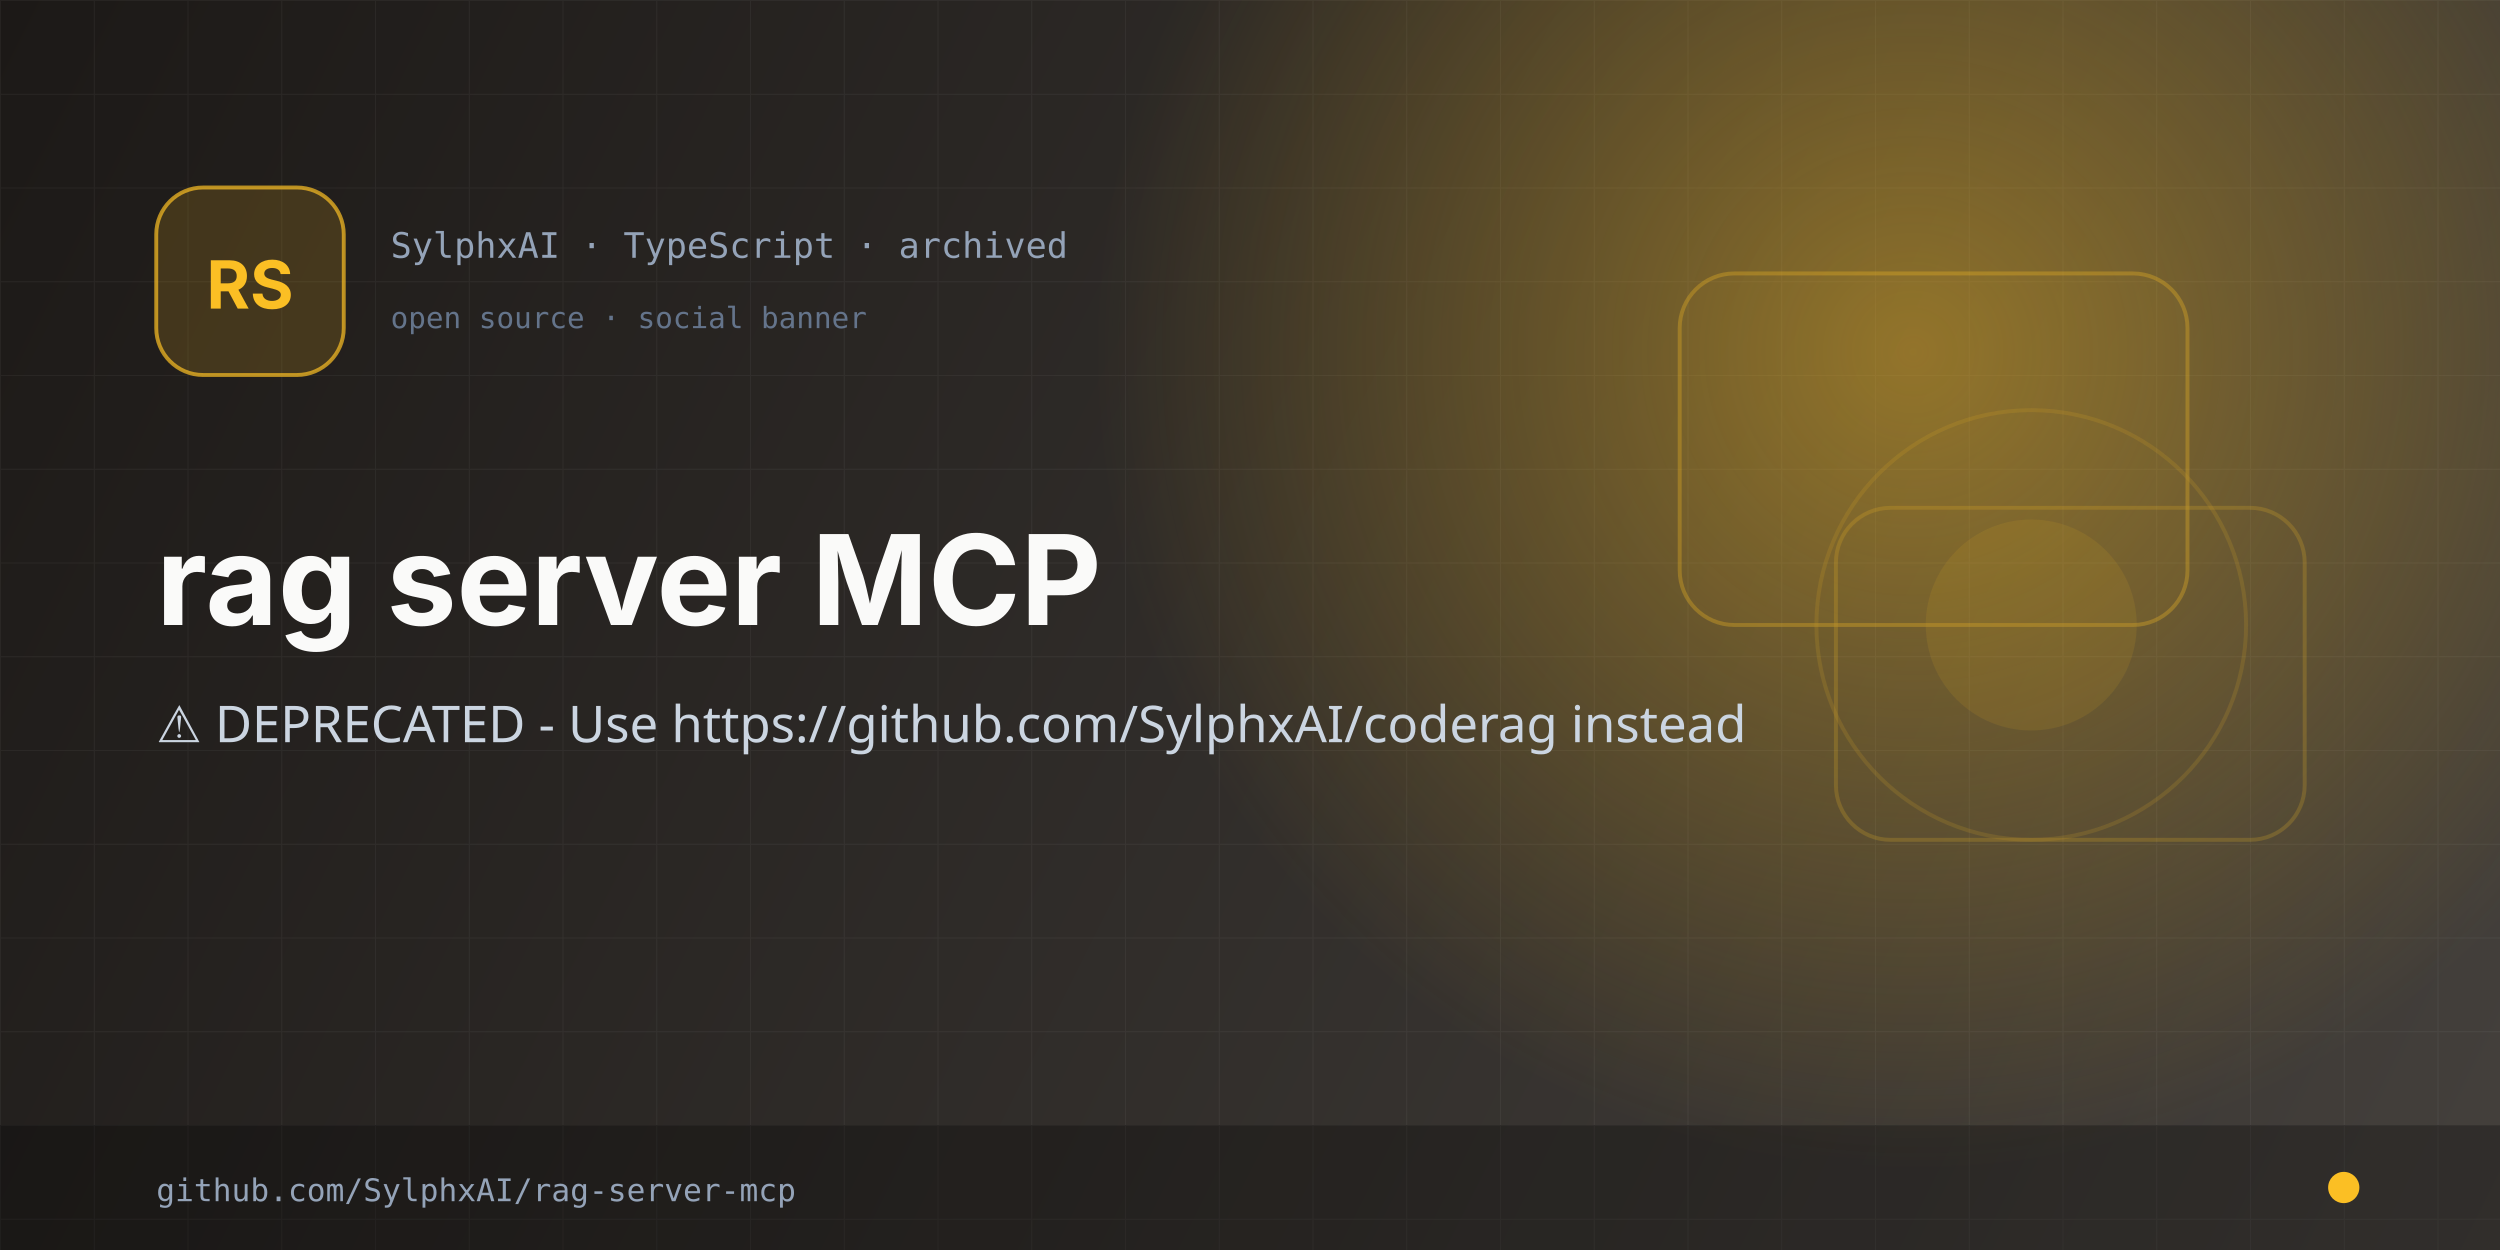
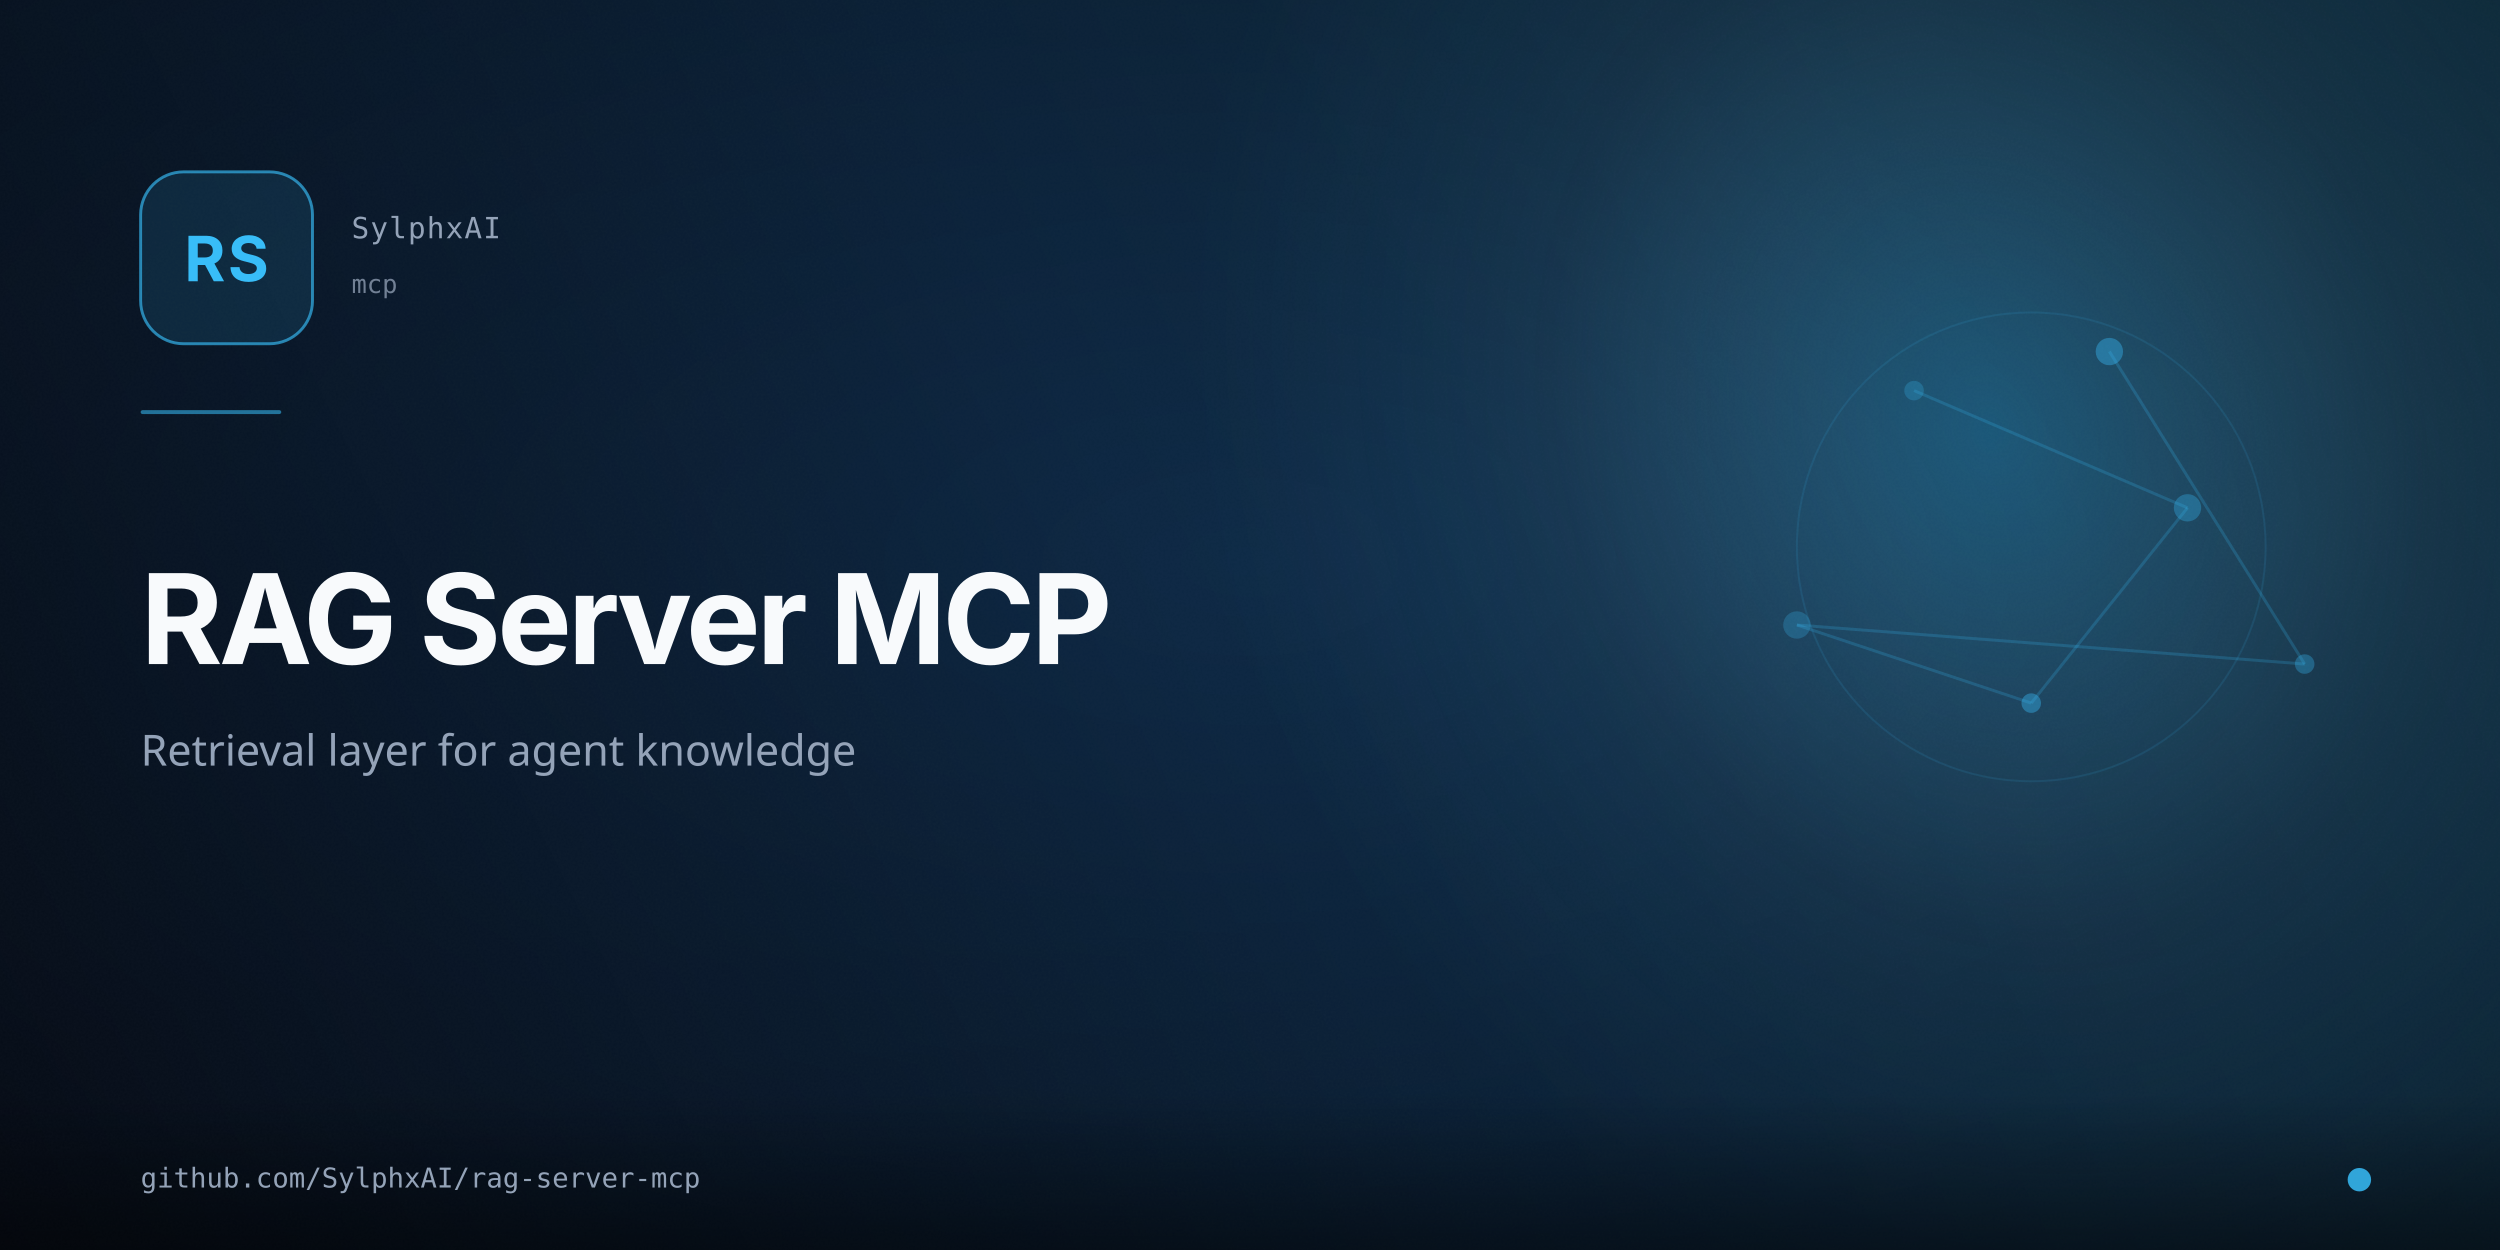
<svg xmlns="http://www.w3.org/2000/svg" width="1280" height="640" viewBox="0 0 1280 640" fill="none">
  <defs>
-     <linearGradient id="bg" x1="0" y1="0" x2="1280" y2="640" gradientUnits="userSpaceOnUse">
-       <stop offset="0%" stop-color="#1C1917" />
-       <stop offset="100%" stop-color="#44403C" />
+     <linearGradient id="bg" x1="0" y1="640" x2="1280" y2="0" gradientUnits="userSpaceOnUse">
+       <stop offset="0%" stop-color="#07101f" />
+       <stop offset="48%" stop-color="#0c2744" />
+       <stop offset="100%" stop-color="#123a52" />
    </linearGradient>
-     <radialGradient id="glow" cx="0" cy="0" r="1" gradientUnits="userSpaceOnUse" gradientTransform="translate(980 180) rotate(90) scale(420 420)">
-       <stop offset="0%" stop-color="#FBBF24" stop-opacity="0.45" />
-       <stop offset="100%" stop-color="#FBBF24" stop-opacity="0" />
+     <radialGradient id="glow" cx="0" cy="0" r="1" gradientUnits="userSpaceOnUse" gradientTransform="translate(1020 220) rotate(70) scale(480 400)">
+       <stop offset="0%" stop-color="#38bdf8" stop-opacity="0.38" />
+       <stop offset="55%" stop-color="#7dd3fc" stop-opacity="0.08" />
+       <stop offset="100%" stop-color="#38bdf8" stop-opacity="0" />
    </radialGradient>
-     <pattern id="grid" width="48" height="48" patternUnits="userSpaceOnUse">
-       <path d="M 48 0 L 0 0 0 48" fill="none" stroke="#ffffff" stroke-opacity="0.045" stroke-width="1" />
-     </pattern>
+     <radialGradient id="vignette" cx="50%" cy="45%" r="70%">
+       <stop offset="0%" stop-color="#000000" stop-opacity="0" />
+       <stop offset="100%" stop-color="#000000" stop-opacity="0.35" />
+     </radialGradient>
+     <linearGradient id="floor" x1="0" y1="0" x2="0" y2="1">
+       <stop offset="0%" stop-color="#000000" stop-opacity="0" />
+       <stop offset="100%" stop-color="#000000" stop-opacity="0.45" />
+     </linearGradient>
+     <filter id="grain" x="0" y="0" width="100%" height="100%">
+       <feTurbulence type="fractalNoise" baseFrequency="0.85" numOctaves="2" stitchTiles="stitch" result="n" />
+       <feColorMatrix type="matrix" values="0 0 0 0 1  0 0 0 0 1  0 0 0 0 1  0 0 0 0.04 0" in="n" />
+     </filter>
  </defs>
  <rect width="1280" height="640" fill="url(#bg)" />
-   <rect width="1280" height="640" fill="url(#grid)" />
  <rect width="1280" height="640" fill="url(#glow)" />
-   <g opacity="0.55">
-     <rect x="860" y="140" width="260" height="180" rx="28" stroke="#FBBF24" stroke-opacity="0.55" stroke-width="2" fill="#FBBF24" fill-opacity="0.06" />
-     <rect x="940" y="260" width="240" height="170" rx="28" stroke="#FBBF24" stroke-opacity="0.35" stroke-width="2" fill="none" />
-     <circle cx="1040" cy="320" r="110" stroke="#FBBF24" stroke-opacity="0.25" stroke-width="2" fill="none" />
-     <circle cx="1040" cy="320" r="54" fill="#FBBF24" fill-opacity="0.18" />
+   <rect width="1280" height="640" fill="url(#vignette)" />
+   <rect width="1280" height="640" filter="url(#grain)" opacity="0.55" />
+   <g opacity="0.95">
+     <line x1="980" y1="200" x2="1120" y2="260" stroke="#38bdf8" stroke-opacity="0.22" stroke-width="1.5" />
+     <line x1="1120" y1="260" x2="1040" y2="360" stroke="#38bdf8" stroke-opacity="0.22" stroke-width="1.5" />
+     <line x1="1040" y1="360" x2="920" y2="320" stroke="#38bdf8" stroke-opacity="0.22" stroke-width="1.5" />
+     <line x1="920" y1="320" x2="1180" y2="340" stroke="#38bdf8" stroke-opacity="0.22" stroke-width="1.5" />
+     <line x1="1180" y1="340" x2="1080" y2="180" stroke="#38bdf8" stroke-opacity="0.22" stroke-width="1.5" />
+     <circle cx="980" cy="200" r="5" fill="#38bdf8" fill-opacity="0.25" />
+     <circle cx="1120" cy="260" r="7" fill="#38bdf8" fill-opacity="0.33" />
+     <circle cx="1040" cy="360" r="5" fill="#38bdf8" fill-opacity="0.41" />
+     <circle cx="920" cy="320" r="7" fill="#38bdf8" fill-opacity="0.25" />
+     <circle cx="1180" cy="340" r="5" fill="#38bdf8" fill-opacity="0.33" />
+     <circle cx="1080" cy="180" r="7" fill="#38bdf8" fill-opacity="0.41" />
+     <circle cx="1040" cy="280" r="120" fill="none" stroke="#38bdf8" stroke-opacity="0.12" stroke-width="1" />
  </g>
-   <rect x="80" y="96" width="96" height="96" rx="24" fill="#FBBF24" fill-opacity="0.16" stroke="#FBBF24" stroke-opacity="0.7" stroke-width="2" />
-   <text x="128" y="158" text-anchor="middle" fill="#FBBF24" font-family="ui-sans-serif, system-ui, -apple-system, Segoe UI, sans-serif" font-size="34" font-weight="700">RS</text>
-   <text x="200" y="132" fill="#94A3B8" font-family="ui-monospace, SFMono-Regular, Menlo, monospace" font-size="18">SylphxAI  ·  TypeScript  ·  archived</text>
-   <text x="200" y="168" fill="#64748B" font-family="ui-monospace, SFMono-Regular, Menlo, monospace" font-size="15">open source · social banner</text>
-   <text x="80" y="320" fill="#FAFAF9" font-family="ui-sans-serif, system-ui, -apple-system, Segoe UI, sans-serif" font-size="64" font-weight="700">rag server MCP</text>
-   <text x="80" y="380" fill="#CBD5E1" font-family="ui-sans-serif, system-ui, sans-serif" font-size="26">⚠️ DEPRECATED - Use https://github.com/SylphxAI/coderag instead</text>
-   <rect x="0" y="576" width="1280" height="64" fill="#000000" fill-opacity="0.28" />
-   <text x="80" y="615" fill="#94A3B8" font-family="ui-monospace, SFMono-Regular, Menlo, monospace" font-size="16">github.com/SylphxAI/rag-server-mcp</text>
-   <circle cx="1200" cy="608" r="8" fill="#FBBF24" />
+   <rect x="72" y="88" width="88" height="88" rx="22" fill="#38bdf8" fill-opacity="0.12" stroke="#38bdf8" stroke-opacity="0.65" stroke-width="1.5" />
+   <text x="116" y="144" text-anchor="middle" fill="#38bdf8" font-family="ui-sans-serif, system-ui, -apple-system, Segoe UI, sans-serif" font-size="32" font-weight="700" letter-spacing="0.04em">RS</text>
+   <text x="180" y="122" fill="#94a3b8" font-family="ui-monospace, SFMono-Regular, Menlo, monospace" font-size="15" letter-spacing="0.04em">SylphxAI</text>
+   <text x="180" y="150" fill="#94a3b8" fill-opacity="0.75" font-family="ui-monospace, SFMono-Regular, Menlo, monospace" font-size="13">mcp</text>
+   <rect x="72" y="210" width="72" height="2" rx="1" fill="#38bdf8" fill-opacity="0.55" />
+   <text x="72" y="340" fill="#f8fafc" font-family="ui-sans-serif, system-ui, -apple-system, Segoe UI, sans-serif" font-size="64" font-weight="700" letter-spacing="-0.03em">RAG Server MCP</text>
+   <text x="72" y="392" fill="#94a3b8" font-family="ui-sans-serif, system-ui, sans-serif" font-size="22" font-weight="450">Retrieval layer for agent knowledge</text>
+   <rect x="0" y="560" width="1280" height="80" fill="url(#floor)" />
+   <text x="72" y="608" fill="#94a3b8" font-family="ui-monospace, SFMono-Regular, Menlo, monospace" font-size="14">github.com/SylphxAI/rag-server-mcp</text>
+   <circle cx="1208" cy="604" r="6" fill="#38bdf8" fill-opacity="0.85" />
</svg>
